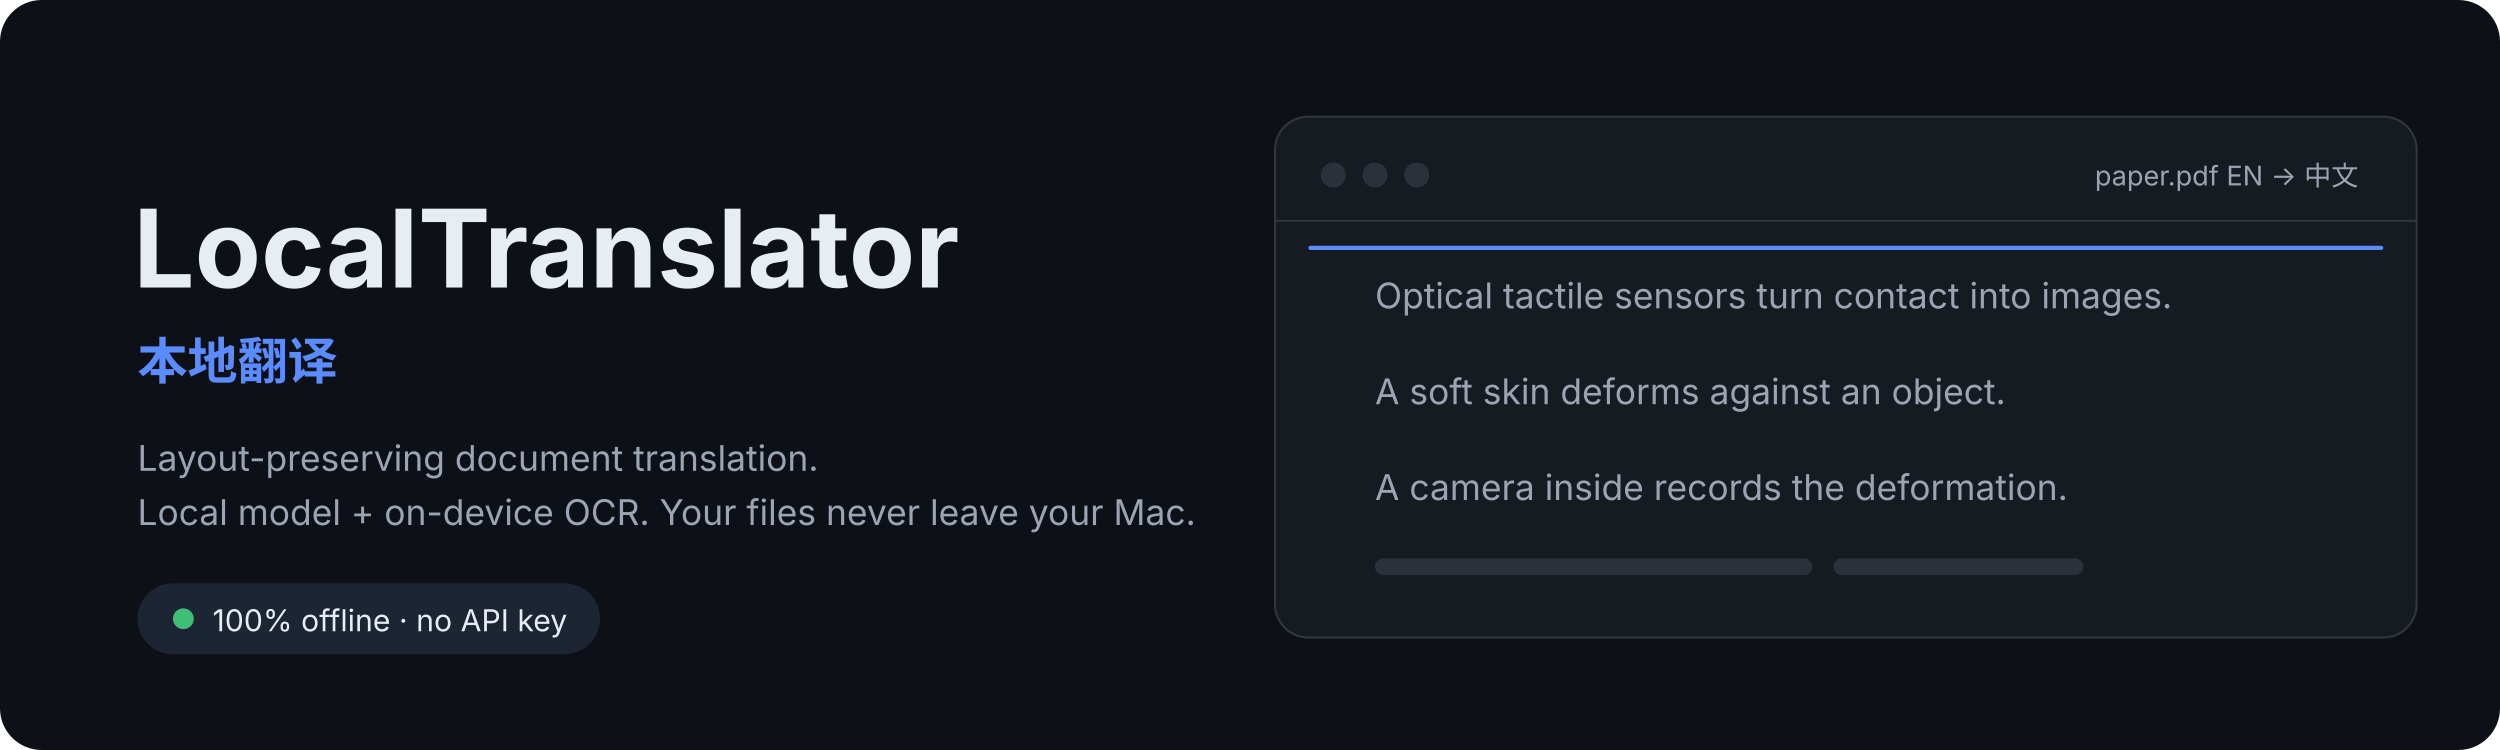
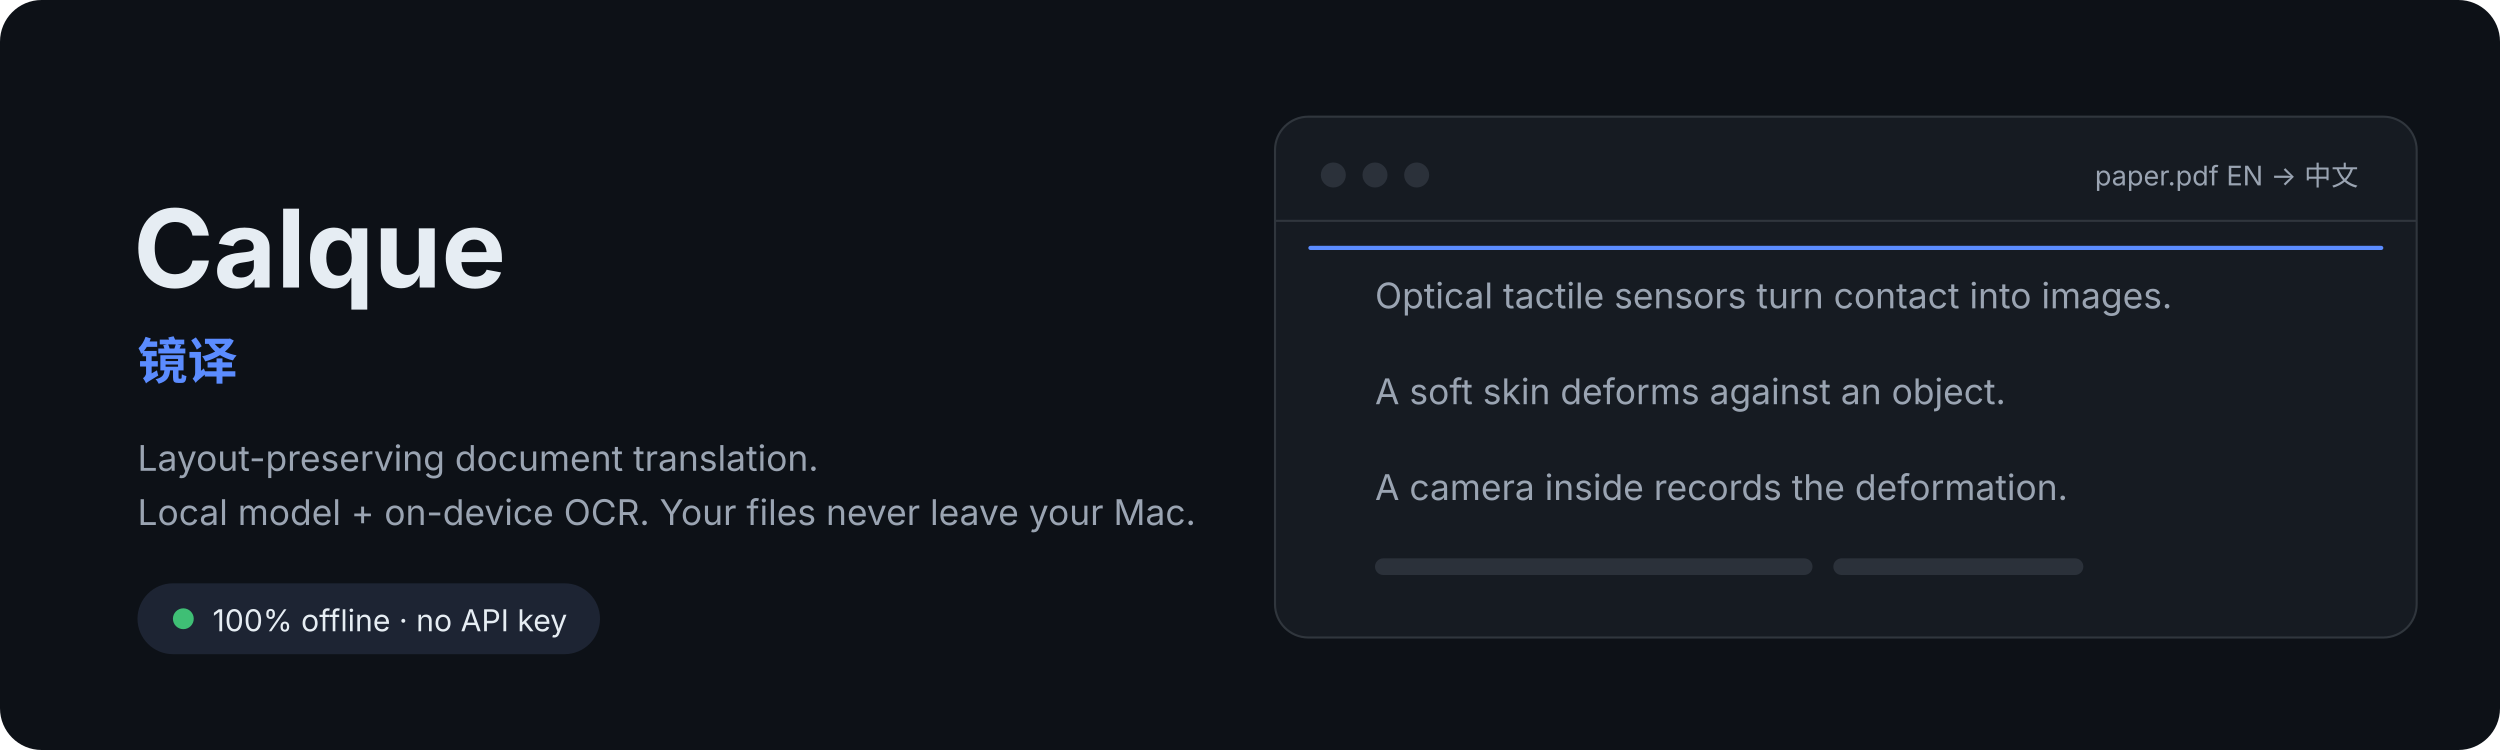
- <svg xmlns="http://www.w3.org/2000/svg" width="1200" height="360" viewBox="0 0 1200 360" role="img" aria-label="LocalTranslator: layout-preserving document translation, fully offline">
+ <svg xmlns="http://www.w3.org/2000/svg" width="1200" height="360" viewBox="0 0 1200 360" role="img" aria-label="Calque (镜译): layout-preserving document translation, fully offline">
  <style>text{font-family:-apple-system,BlinkMacSystemFont,'Segoe UI','PingFang SC','Microsoft YaHei',sans-serif}@keyframes en0{0%,18%{opacity:1}22%,92%{opacity:0}97%,100%{opacity:1}}@keyframes zh0{0%,20%{opacity:0;transform:translateY(6px)}25%,90%{opacity:1;transform:none}95%,100%{opacity:0}}@keyframes hl0{0%,15%{opacity:0}18%{opacity:.9}24%,100%{opacity:0}}@keyframes en1{0%,32%{opacity:1}36%,92%{opacity:0}97%,100%{opacity:1}}@keyframes zh1{0%,34%{opacity:0;transform:translateY(6px)}39%,90%{opacity:1;transform:none}95%,100%{opacity:0}}@keyframes hl1{0%,29%{opacity:0}32%{opacity:.9}38%,100%{opacity:0}}@keyframes en2{0%,46%{opacity:1}50%,92%{opacity:0}97%,100%{opacity:1}}@keyframes zh2{0%,48%{opacity:0;transform:translateY(6px)}53%,90%{opacity:1;transform:none}95%,100%{opacity:0}}@keyframes hl2{0%,43%{opacity:0}46%{opacity:.9}52%,100%{opacity:0}}.en0{animation:en0 9s ease-in-out infinite}.zh0{opacity:0;animation:zh0 9s ease-in-out infinite}.hl0{opacity:0;animation:hl0 9s ease-in-out infinite}.en1{animation:en1 9s ease-in-out infinite}.zh1{opacity:0;animation:zh1 9s ease-in-out infinite}.hl1{opacity:0;animation:hl1 9s ease-in-out infinite}.en2{animation:en2 9s ease-in-out infinite}.zh2{opacity:0;animation:zh2 9s ease-in-out infinite}.hl2{opacity:0;animation:hl2 9s ease-in-out infinite}@keyframes scan{0%{transform:translateY(0);opacity:0}8%{opacity:1}62%{transform:translateY(150px);opacity:1}70%,100%{transform:translateY(150px);opacity:0}}.scan{animation:scan 9s ease-in-out infinite}@keyframes pulse{0%,100%{opacity:.55}50%{opacity:1}}.pulse{animation:pulse 2.4s ease-in-out infinite}@keyframes done{0%,64%{opacity:0;transform:translateY(4px)}70%,90%{opacity:1;transform:none}96%,100%{opacity:0}}.done{opacity:0;animation:done 9s ease-in-out infinite}@media (prefers-reduced-motion:reduce){*{animation:none!important}.zh0,.zh1,.zh2,.done{opacity:1}.en0,.en1,.en2,.scan{opacity:0}}</style>
  <rect width="1200" height="360" rx="20" fill="#0d1117" />
-   <text x="64" y="138" font-size="52" font-weight="700" fill="#e6edf3">LocalTranslator</text>
-   <text x="66" y="182" font-size="24" font-weight="600" fill="#5b8cff">本地翻译</text>
+   <text x="64" y="138" font-size="52" font-weight="700" fill="#e6edf3">Calque</text>
+   <text x="66" y="182" font-size="24" font-weight="600" fill="#5b8cff">镜译</text>
  <text x="66" y="226" font-size="17" fill="#9aa4b2">Layout-preserving document translation.</text>
  <text x="66" y="252" font-size="17" fill="#9aa4b2">Local model + on-device OCR. Your files never leave your Mac.</text>
  <g class="pulse">
    <rect x="66" y="280" width="222" height="34" rx="17" fill="#1d2433" />
    <circle cx="88" cy="297" r="5" fill="#3fbf75" />
    <text x="102" y="303" font-size="14.5" fill="#e6edf3">100% offline · no API key</text>
  </g>
  <rect x="612" y="56" width="548" height="250" rx="16" fill="#161b22" stroke="#30363d" />
  <circle cx="640" cy="84" r="6" fill="#2b313a" />
  <circle cx="660" cy="84" r="6" fill="#2b313a" />
  <circle cx="680" cy="84" r="6" fill="#2b313a" />
  <text x="1132" y="89" font-size="13" fill="#9aa4b2" text-anchor="end">paper.pdf  EN → 中文</text>
  <line x1="612" y1="106" x2="1160" y2="106" stroke="#30363d" />
  <rect class="hl0" x="640" y="128" width="500" height="30" rx="6" fill="#1d2433" />
  <text class="en0" x="660" y="148" font-size="17" fill="#9aa4b2">Optical tactile sensors turn contact into images.</text>
  <text class="zh0" x="660" y="148" font-size="19" font-weight="600" fill="#e6edf3">光学触觉传感器把接触变成图像。</text>
  <rect class="hl1" x="640" y="174" width="500" height="30" rx="6" fill="#1d2433" />
  <text class="en1" x="660" y="194" font-size="17" fill="#9aa4b2">A soft skin deforms against an object.</text>
  <text class="zh1" x="660" y="194" font-size="19" font-weight="600" fill="#e6edf3">柔软的表层贴着物体发生形变。</text>
  <rect class="hl2" x="640" y="220" width="500" height="30" rx="6" fill="#1d2433" />
  <text class="en2" x="660" y="240" font-size="17" fill="#9aa4b2">A camera inside records the deformation.</text>
  <text class="zh2" x="660" y="240" font-size="19" font-weight="600" fill="#e6edf3">内部的相机记录下这种形变。</text>
  <rect class="scan" x="628" y="118" width="516" height="2" rx="1" fill="#5b8cff" />
  <rect x="660" y="268" width="210" height="8" rx="4" fill="#2b313a" />
  <rect x="880" y="268" width="120" height="8" rx="4" fill="#2b313a" />
  <g class="done">
    <rect x="1012" y="258" width="128" height="28" rx="14" fill="#1d2433" />
    <text x="1076" y="277" font-size="13.5" fill="#3fbf75" text-anchor="middle">✓ 排版已保留</text>
  </g>
</svg>
